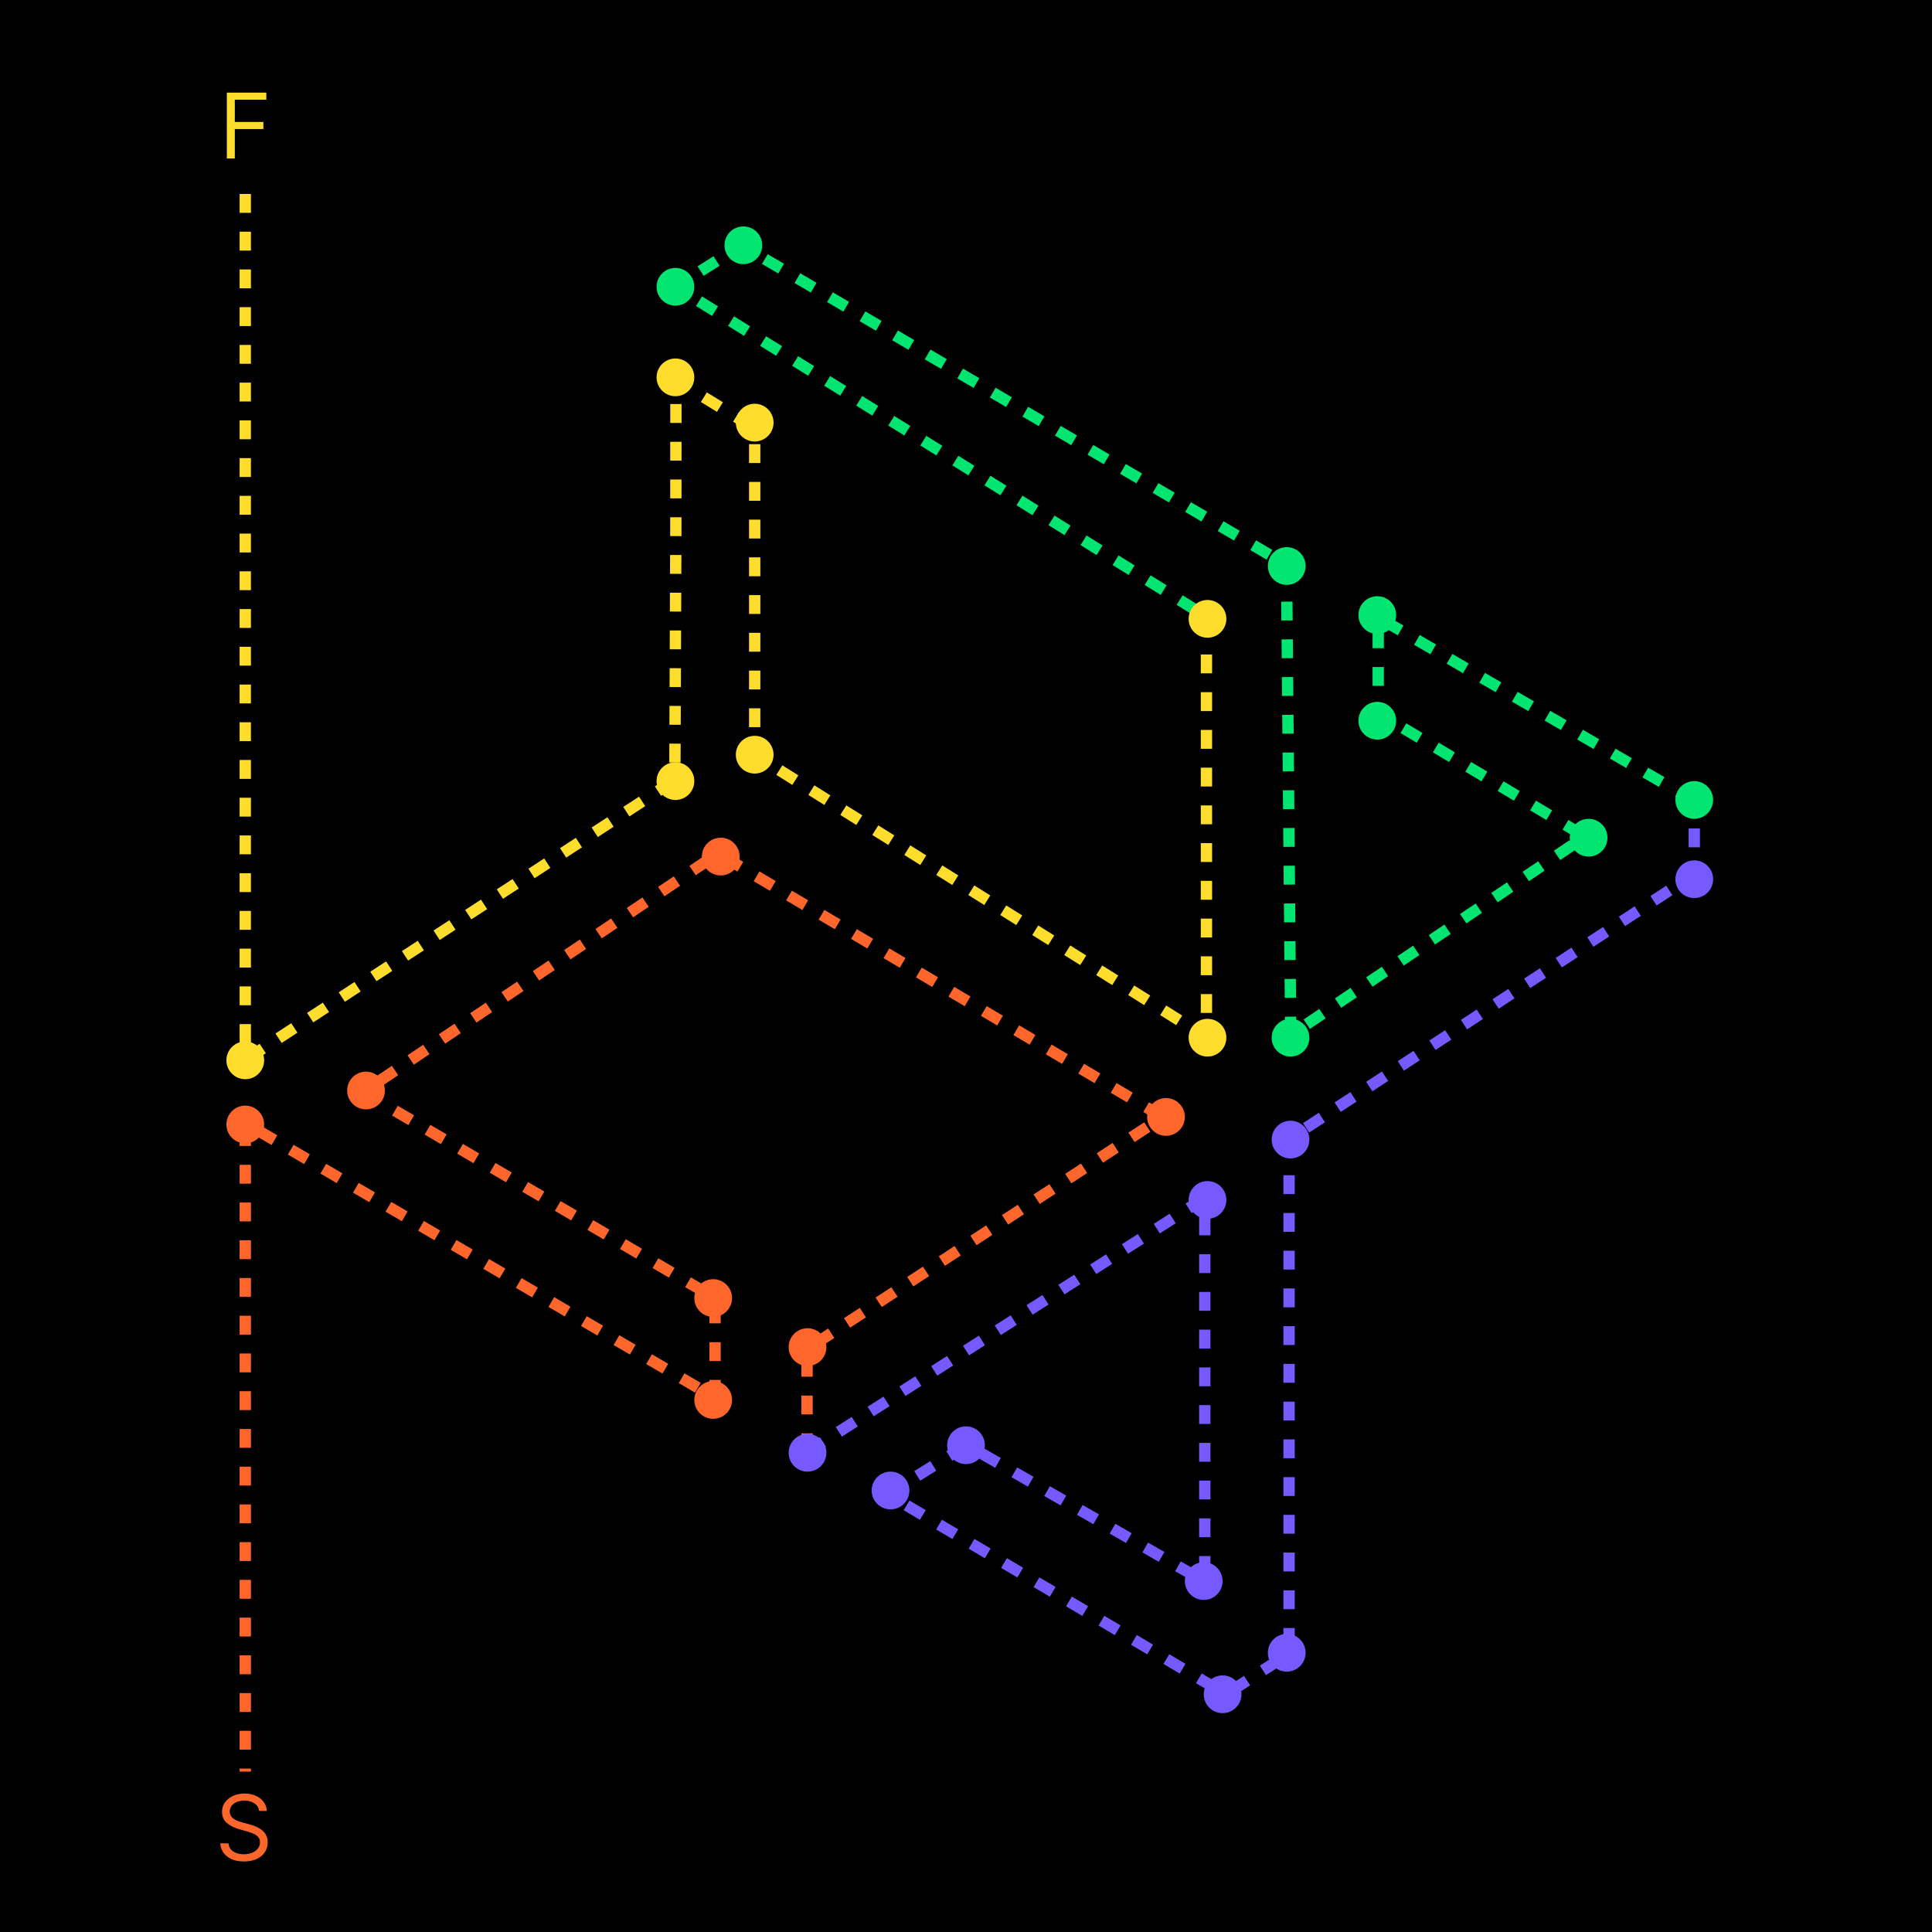
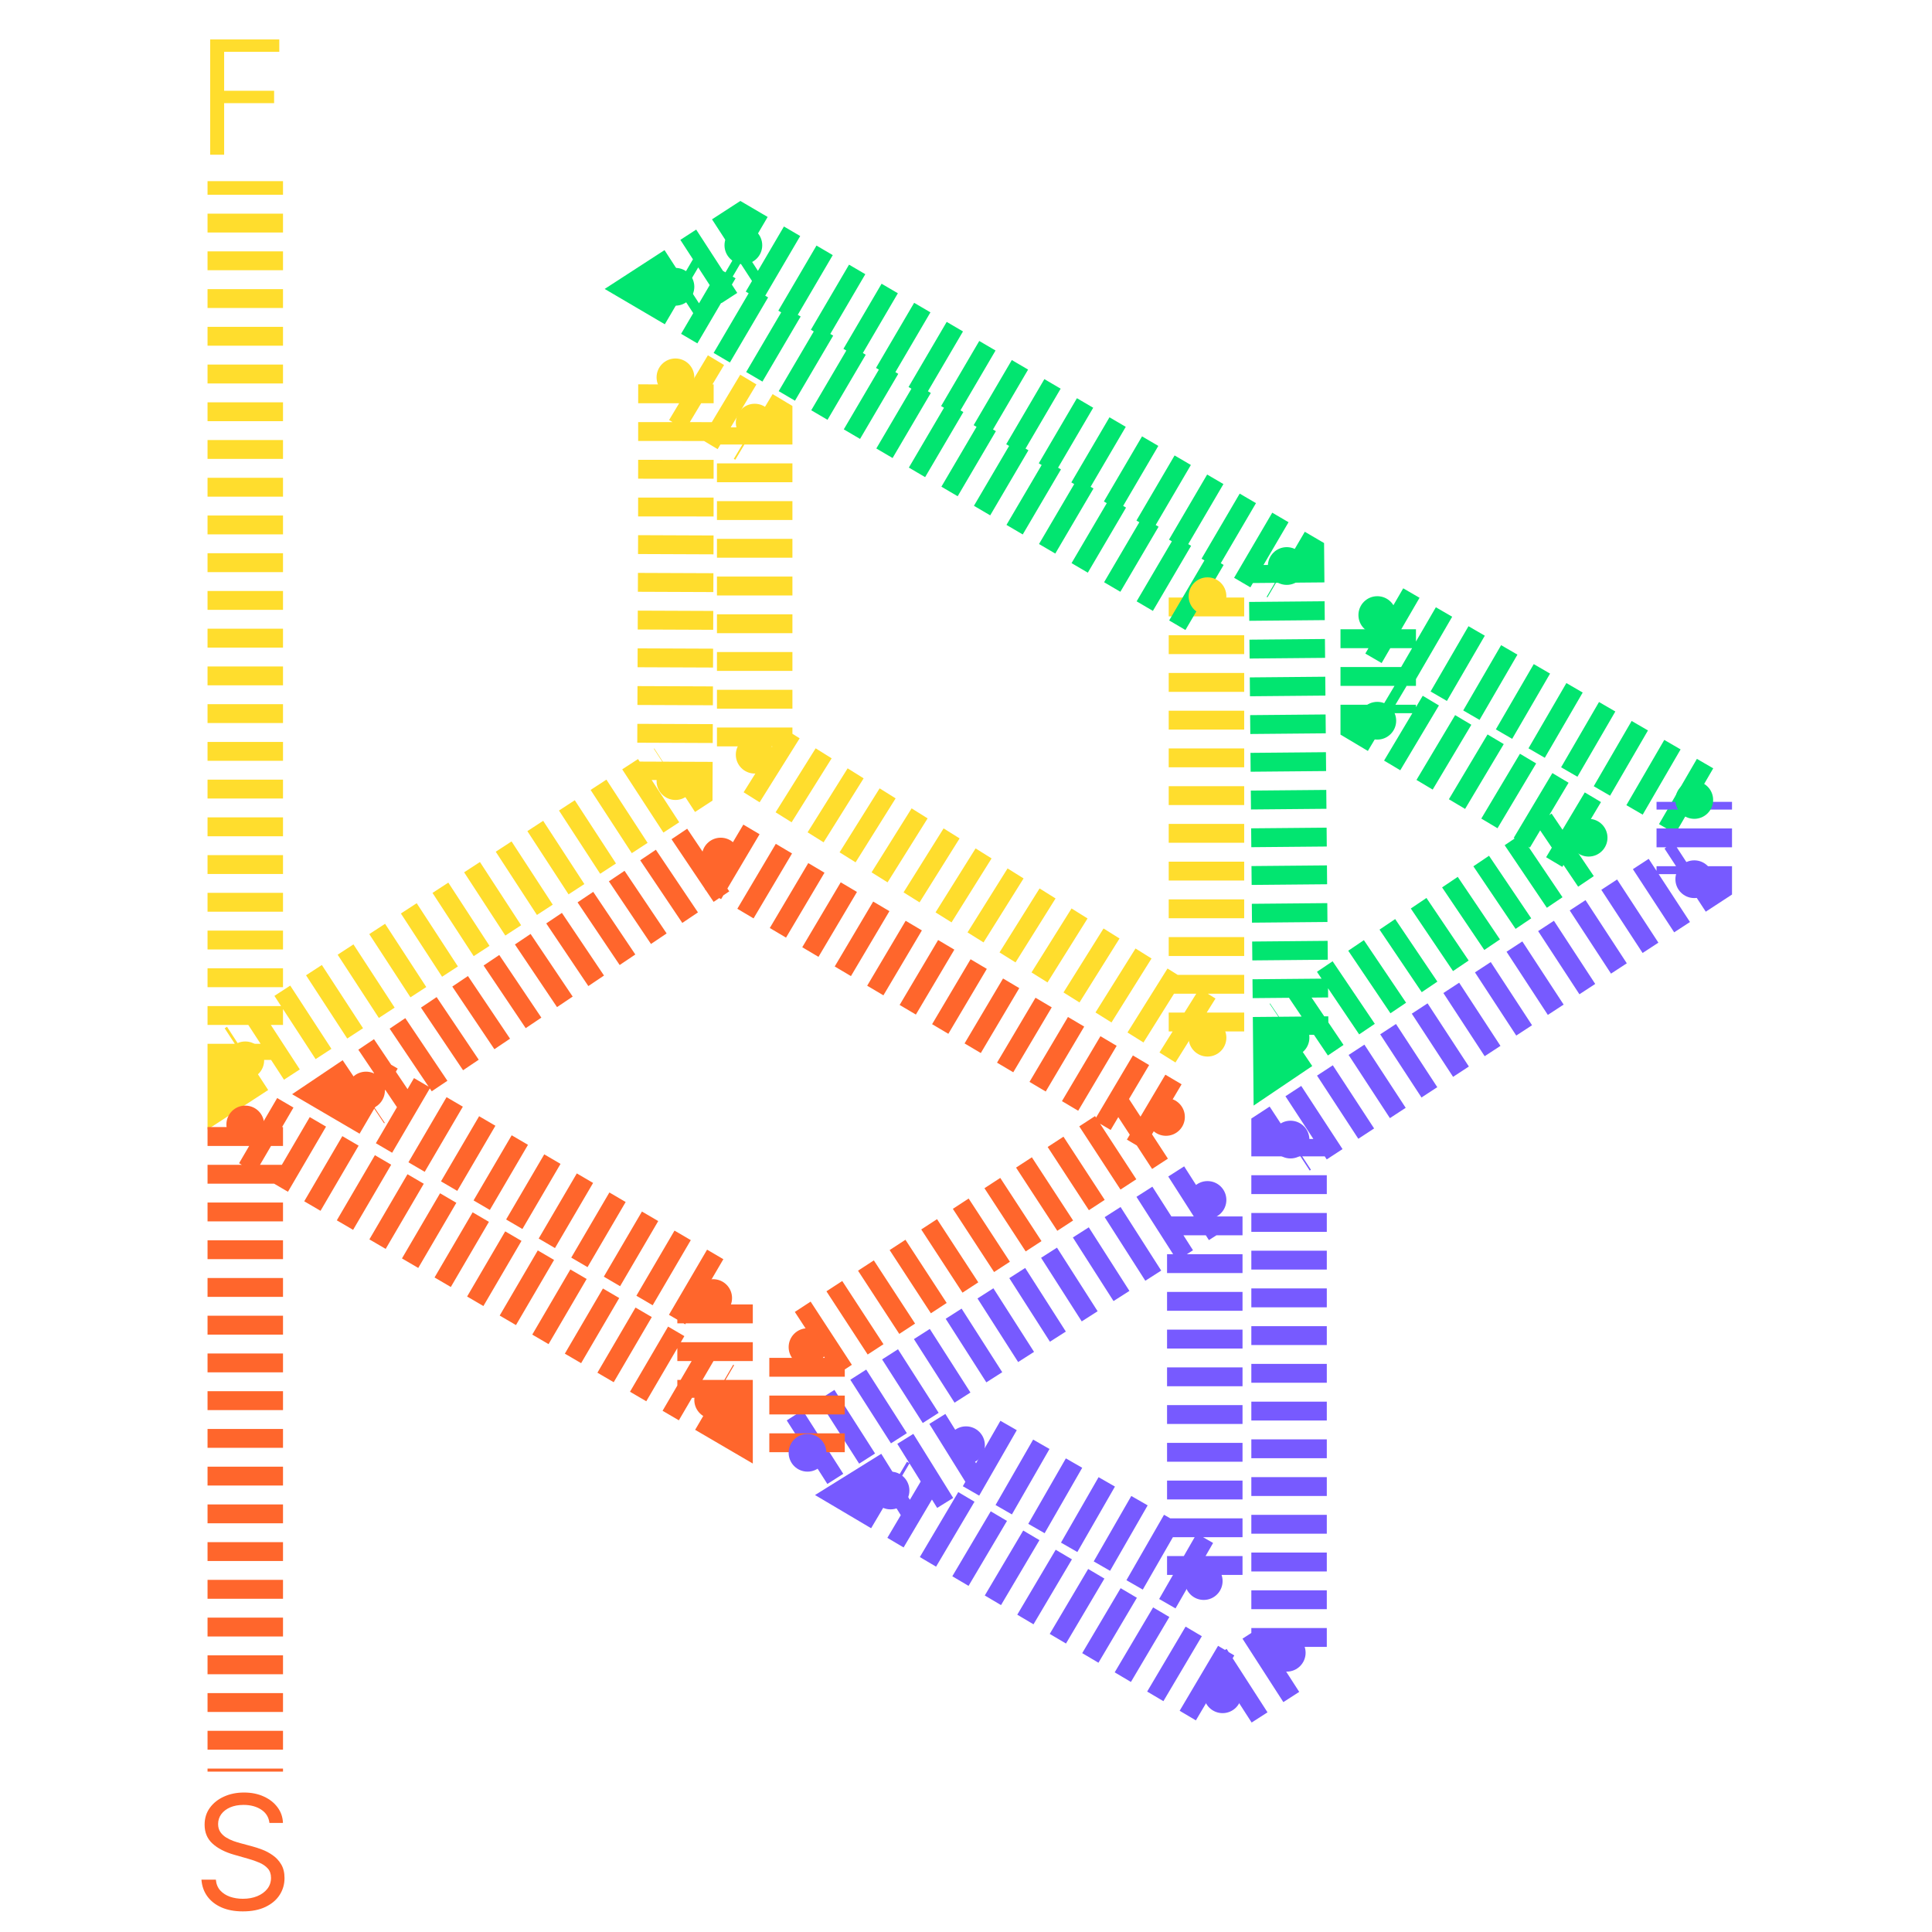
<svg xmlns="http://www.w3.org/2000/svg" width="512" height="512" viewBox="0 0 512 512" fill="none">
-   <rect width="512" height="512" fill="black" />
-   <path d="M319.722 163.438V274.916L200 200V113.5L179.129 100.743L179.105 141.444L178.843 206.731L65 280.885V48" stroke="#FFDD2D" stroke-width="3" stroke-dasharray="5 5" />
-   <path d="M449 212.265L365.243 163.624V189L420.055 221.683L342.056 274.293L340.943 149.673L196.464 65L179.105 76L319.722 163.438" stroke="#02E570" stroke-width="3" stroke-dasharray="5 5" />
-   <path d="M213.877 384.843L319.282 317.469V419.167L256.223 382.945L235.263 395.985L324.862 449L341.616 438.206V301.836L449 231.652V212.5" stroke="#775AFF" stroke-width="3" stroke-dasharray="5 5" />
-   <path d="M213.877 384.843V357.5L308.135 296.011L190.279 226.175L96.213 289.39L189.5 344V370.423L65 297.634V469.5" stroke="#FF662C" stroke-width="3" stroke-dasharray="5 5" />
+   <path d="M319.722 158.346V274.916L200 200V113.255L179.129 100.743L179.105 141.444L178.843 206.731L65 280.885V48" stroke="#FFDD2D" stroke-width="20" stroke-dasharray="5 5" />
+   <path d="M449 212.265L365.243 163.624V189L420.055 221.683L342.056 274.293L340.943 149.673L196.464 65L179.274 76.15L319.5 158.5" stroke="#02E570" stroke-width="20" stroke-dasharray="5 5" />
+   <path d="M213.877 384.843L319.282 317.469V419.167L256.223 382.945L235.263 395.985L324.862 449L341.616 438.206V301.836L449 231.652V212.5" stroke="#775AFF" stroke-width="20" stroke-dasharray="5 5" />
+   <path d="M213.877 384.843V357.5L308.135 296.011L190.279 226.175L96.213 289.39L189.5 344V370.423L65 297.634V469.5" stroke="#FF662C" stroke-width="20" stroke-dasharray="5 5" />
  <circle cx="256" cy="383" r="5" fill="#775AFF" />
  <circle cx="236" cy="395" r="5" fill="#775AFF" />
  <circle cx="324" cy="449" r="5" fill="#775AFF" />
  <circle cx="319" cy="419" r="5" fill="#775AFF" />
  <circle cx="341" cy="438" r="5" fill="#775AFF" />
  <circle cx="342" cy="302" r="5" fill="#775AFF" />
  <circle cx="449" cy="233" r="5" fill="#775AFF" />
  <path d="M454 212C454 214.761 451.761 217 449 217C446.239 217 444 214.761 444 212C444 209.239 446.239 207 449 207C451.761 207 454 209.239 454 212Z" fill="#02E570" />
  <circle cx="365" cy="163" r="5" fill="#02E570" />
  <circle cx="365" cy="191" r="5" fill="#02E570" />
  <circle cx="421" cy="222" r="5" fill="#02E570" />
  <circle cx="342" cy="275" r="5" fill="#02E570" />
  <circle cx="320" cy="318" r="5" fill="#775AFF" />
  <circle cx="214" cy="385" r="5" fill="#775AFF" />
  <circle cx="214" cy="357" r="5" fill="#FF662C" />
  <circle cx="309" cy="296" r="5" fill="#FF662C" />
  <circle cx="191" cy="227" r="5" fill="#FF662C" />
  <circle cx="97" cy="289" r="5" fill="#FF662C" />
  <circle cx="189" cy="344" r="5" fill="#FF662C" />
  <circle cx="189" cy="371" r="5" fill="#FF662C" />
  <circle cx="65" cy="298" r="5" fill="#FF662C" />
  <circle cx="65" cy="281" r="5" fill="#FFDD2D" />
  <circle cx="179" cy="207" r="5" fill="#FFDD2D" />
  <circle cx="179" cy="100" r="5" fill="#FFDD2D" />
  <circle cx="200" cy="112" r="5" fill="#FFDD2D" />
  <circle cx="200" cy="200" r="5" fill="#FFDD2D" />
  <circle cx="320" cy="275" r="5" fill="#FFDD2D" />
-   <circle cx="320" cy="164" r="5" fill="#FFDD2D" />
+   <circle cx="320" cy="158" r="5" fill="#FFDD2D" />
  <circle cx="179" cy="76" r="5" fill="#02E570" />
  <circle cx="197" cy="65" r="5" fill="#02E570" />
  <circle cx="341" cy="150" r="5" fill="#02E570" />
-   <path d="M68.659 479.909C68.557 479.045 68.142 478.375 67.415 477.898C66.688 477.42 65.796 477.182 64.739 477.182C63.966 477.182 63.29 477.307 62.71 477.557C62.136 477.807 61.688 478.151 61.364 478.588C61.045 479.026 60.886 479.523 60.886 480.08C60.886 480.545 60.997 480.946 61.219 481.281C61.446 481.611 61.736 481.886 62.088 482.108C62.44 482.324 62.81 482.503 63.196 482.645C63.582 482.781 63.938 482.892 64.261 482.977L66.034 483.455C66.489 483.574 66.994 483.739 67.551 483.949C68.114 484.159 68.651 484.446 69.162 484.81C69.679 485.168 70.105 485.628 70.44 486.19C70.776 486.753 70.943 487.443 70.943 488.261C70.943 489.205 70.696 490.057 70.202 490.818C69.713 491.58 68.997 492.185 68.054 492.634C67.117 493.082 65.977 493.307 64.636 493.307C63.386 493.307 62.304 493.105 61.389 492.702C60.48 492.298 59.764 491.736 59.242 491.014C58.724 490.293 58.432 489.455 58.364 488.5H60.545C60.602 489.159 60.824 489.705 61.21 490.136C61.602 490.562 62.097 490.881 62.693 491.091C63.295 491.295 63.943 491.398 64.636 491.398C65.443 491.398 66.168 491.267 66.81 491.006C67.452 490.739 67.96 490.369 68.335 489.898C68.71 489.42 68.898 488.864 68.898 488.227C68.898 487.648 68.736 487.176 68.412 486.812C68.088 486.449 67.662 486.153 67.133 485.926C66.605 485.699 66.034 485.5 65.421 485.33L63.273 484.716C61.909 484.324 60.83 483.764 60.034 483.037C59.239 482.31 58.841 481.358 58.841 480.182C58.841 479.205 59.105 478.352 59.633 477.625C60.168 476.892 60.883 476.324 61.781 475.92C62.685 475.511 63.693 475.307 64.807 475.307C65.932 475.307 66.932 475.509 67.807 475.912C68.682 476.31 69.375 476.855 69.886 477.548C70.403 478.241 70.676 479.028 70.704 479.909H68.659Z" fill="#FF662C" />
-   <path d="M60.114 42V24.546H70.579V26.421H62.227V32.318H69.796V34.193H62.227V42H60.114Z" fill="#FFDD2D" />
+   <path d="M71.403 483.091C71.224 481.58 70.499 480.406 69.226 479.571C67.953 478.736 66.392 478.318 64.543 478.318C63.19 478.318 62.007 478.537 60.993 478.974C59.989 479.412 59.203 480.013 58.636 480.779C58.08 481.545 57.801 482.415 57.801 483.389C57.801 484.205 57.995 484.906 58.383 485.492C58.781 486.069 59.288 486.551 59.904 486.939C60.521 487.317 61.167 487.63 61.843 487.879C62.519 488.117 63.141 488.311 63.707 488.46L66.81 489.295C67.605 489.504 68.49 489.793 69.465 490.161C70.449 490.528 71.388 491.031 72.283 491.667C73.188 492.293 73.934 493.099 74.521 494.083C75.107 495.067 75.401 496.276 75.401 497.707C75.401 499.358 74.968 500.849 74.103 502.182C73.248 503.514 71.995 504.573 70.344 505.359C68.704 506.144 66.71 506.537 64.364 506.537C62.176 506.537 60.282 506.184 58.681 505.478C57.09 504.772 55.837 503.788 54.923 502.525C54.018 501.262 53.506 499.795 53.386 498.125H57.205C57.304 499.278 57.692 500.233 58.368 500.989C59.054 501.734 59.919 502.291 60.963 502.659C62.017 503.017 63.151 503.196 64.364 503.196C65.776 503.196 67.043 502.967 68.167 502.51C69.29 502.043 70.18 501.396 70.837 500.571C71.493 499.736 71.821 498.761 71.821 497.648C71.821 496.634 71.538 495.808 70.971 495.172C70.404 494.536 69.658 494.018 68.734 493.621C67.809 493.223 66.81 492.875 65.736 492.577L61.977 491.503C59.591 490.817 57.702 489.837 56.31 488.565C54.918 487.292 54.222 485.626 54.222 483.568C54.222 481.858 54.684 480.366 55.609 479.094C56.543 477.811 57.796 476.817 59.367 476.111C60.948 475.395 62.713 475.037 64.662 475.037C66.631 475.037 68.381 475.39 69.912 476.096C71.443 476.792 72.656 477.746 73.551 478.96C74.456 480.173 74.933 481.55 74.983 483.091H71.403Z" fill="#FF662C" />
+   <path d="M55.699 41V10.454H74.014V13.736H59.398V24.057H72.642V27.338H59.398V41H55.699Z" fill="#FFDD2D" />
</svg>
